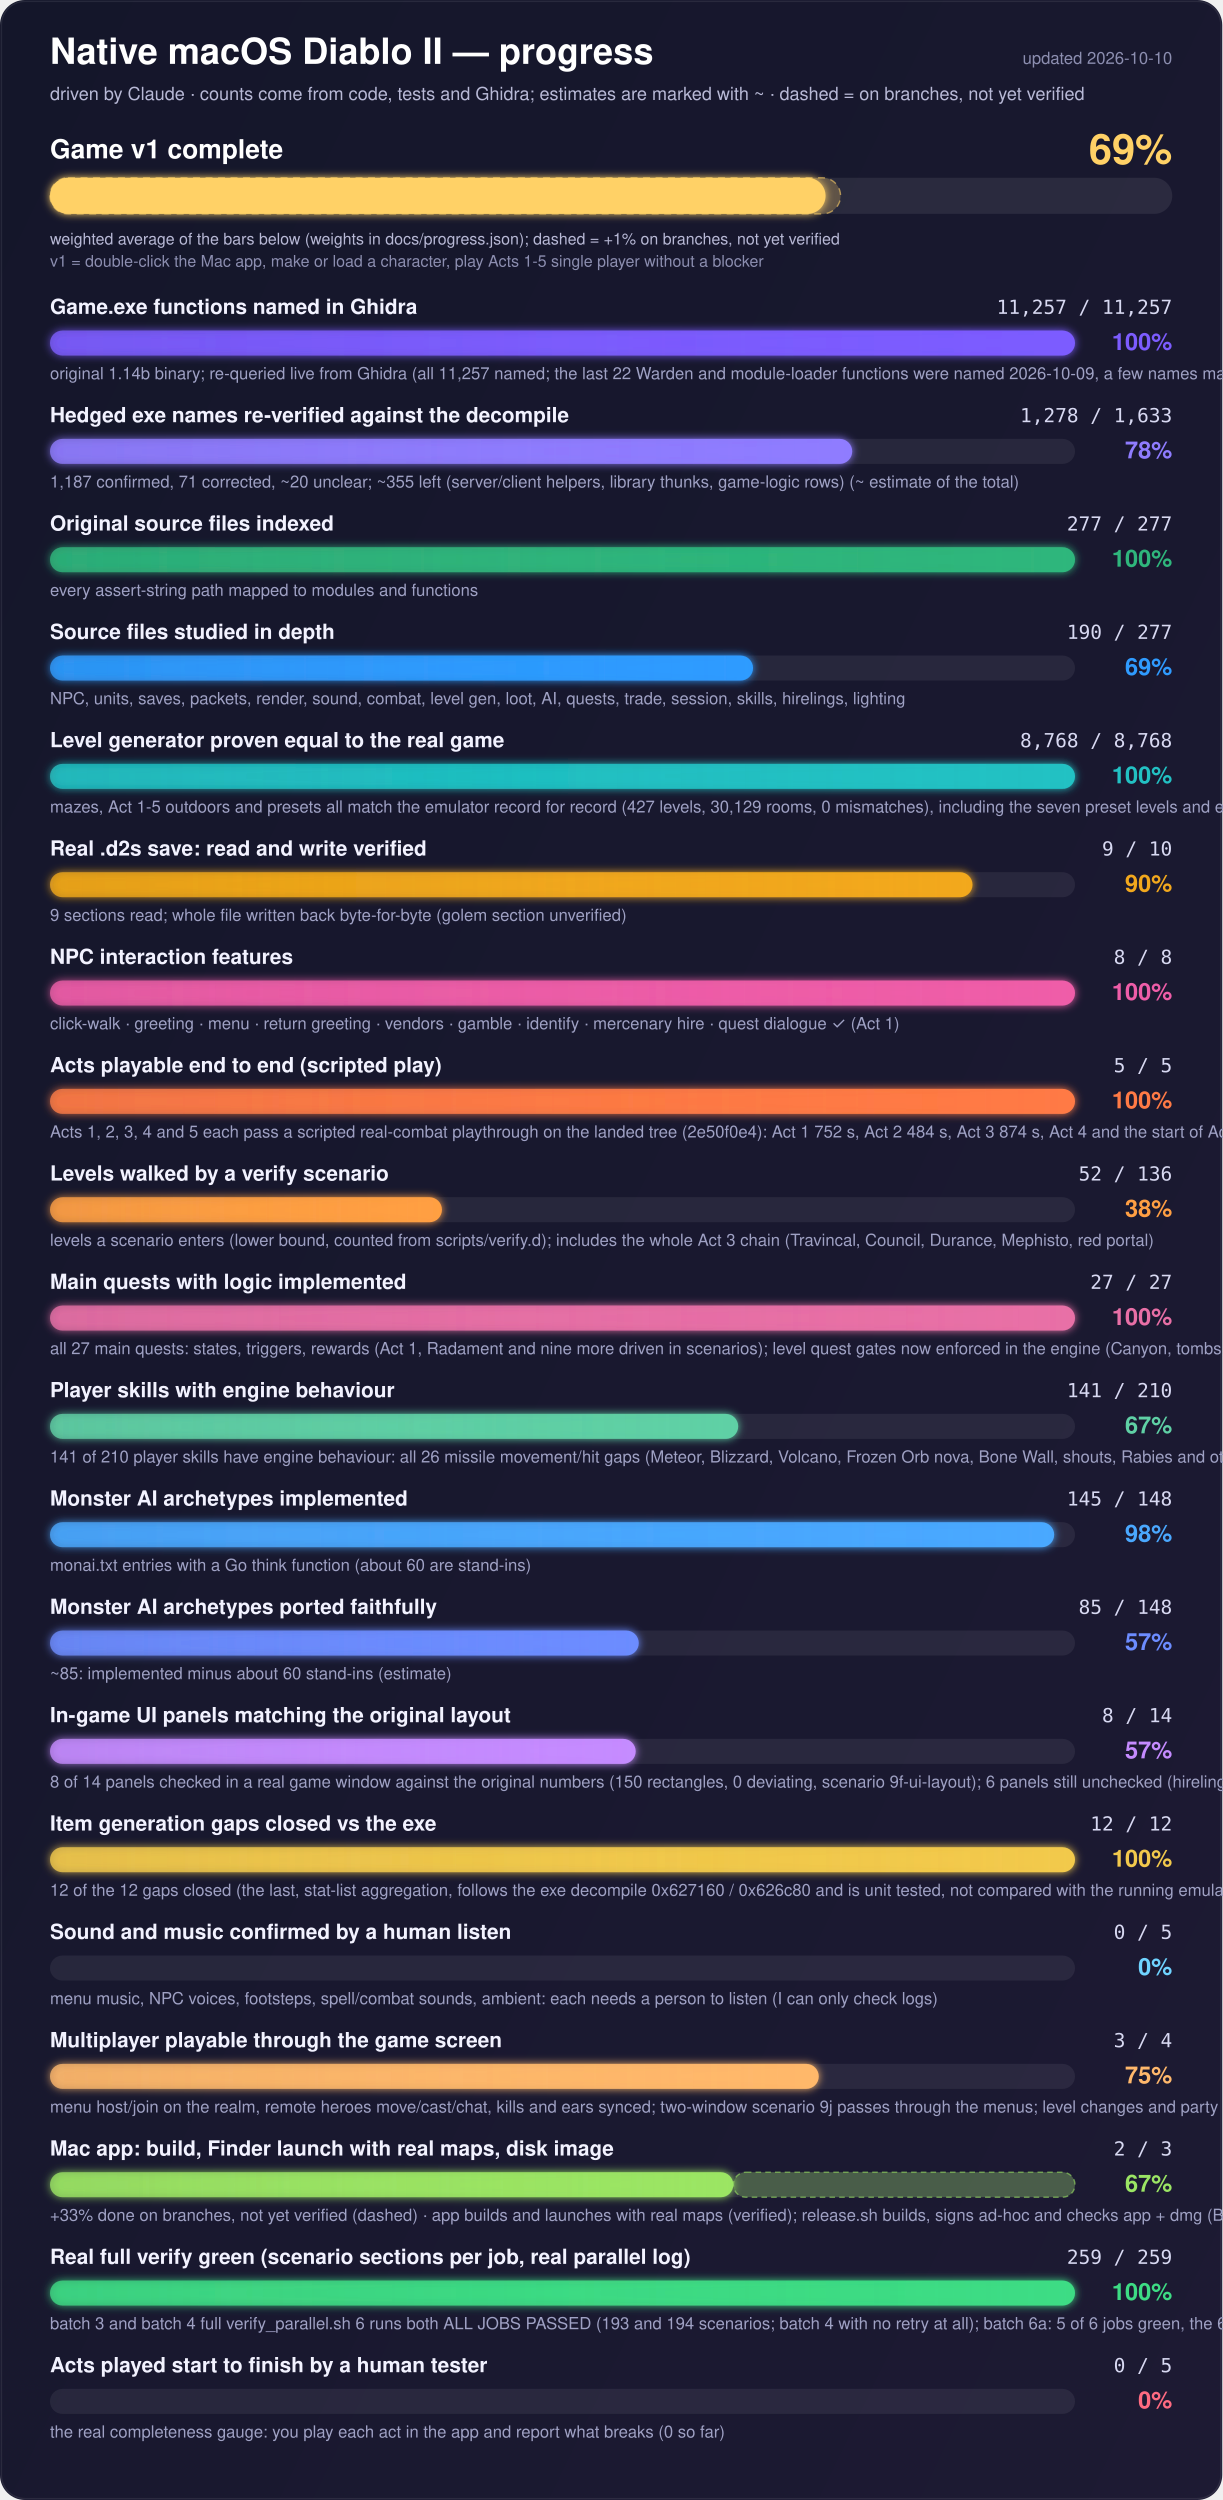
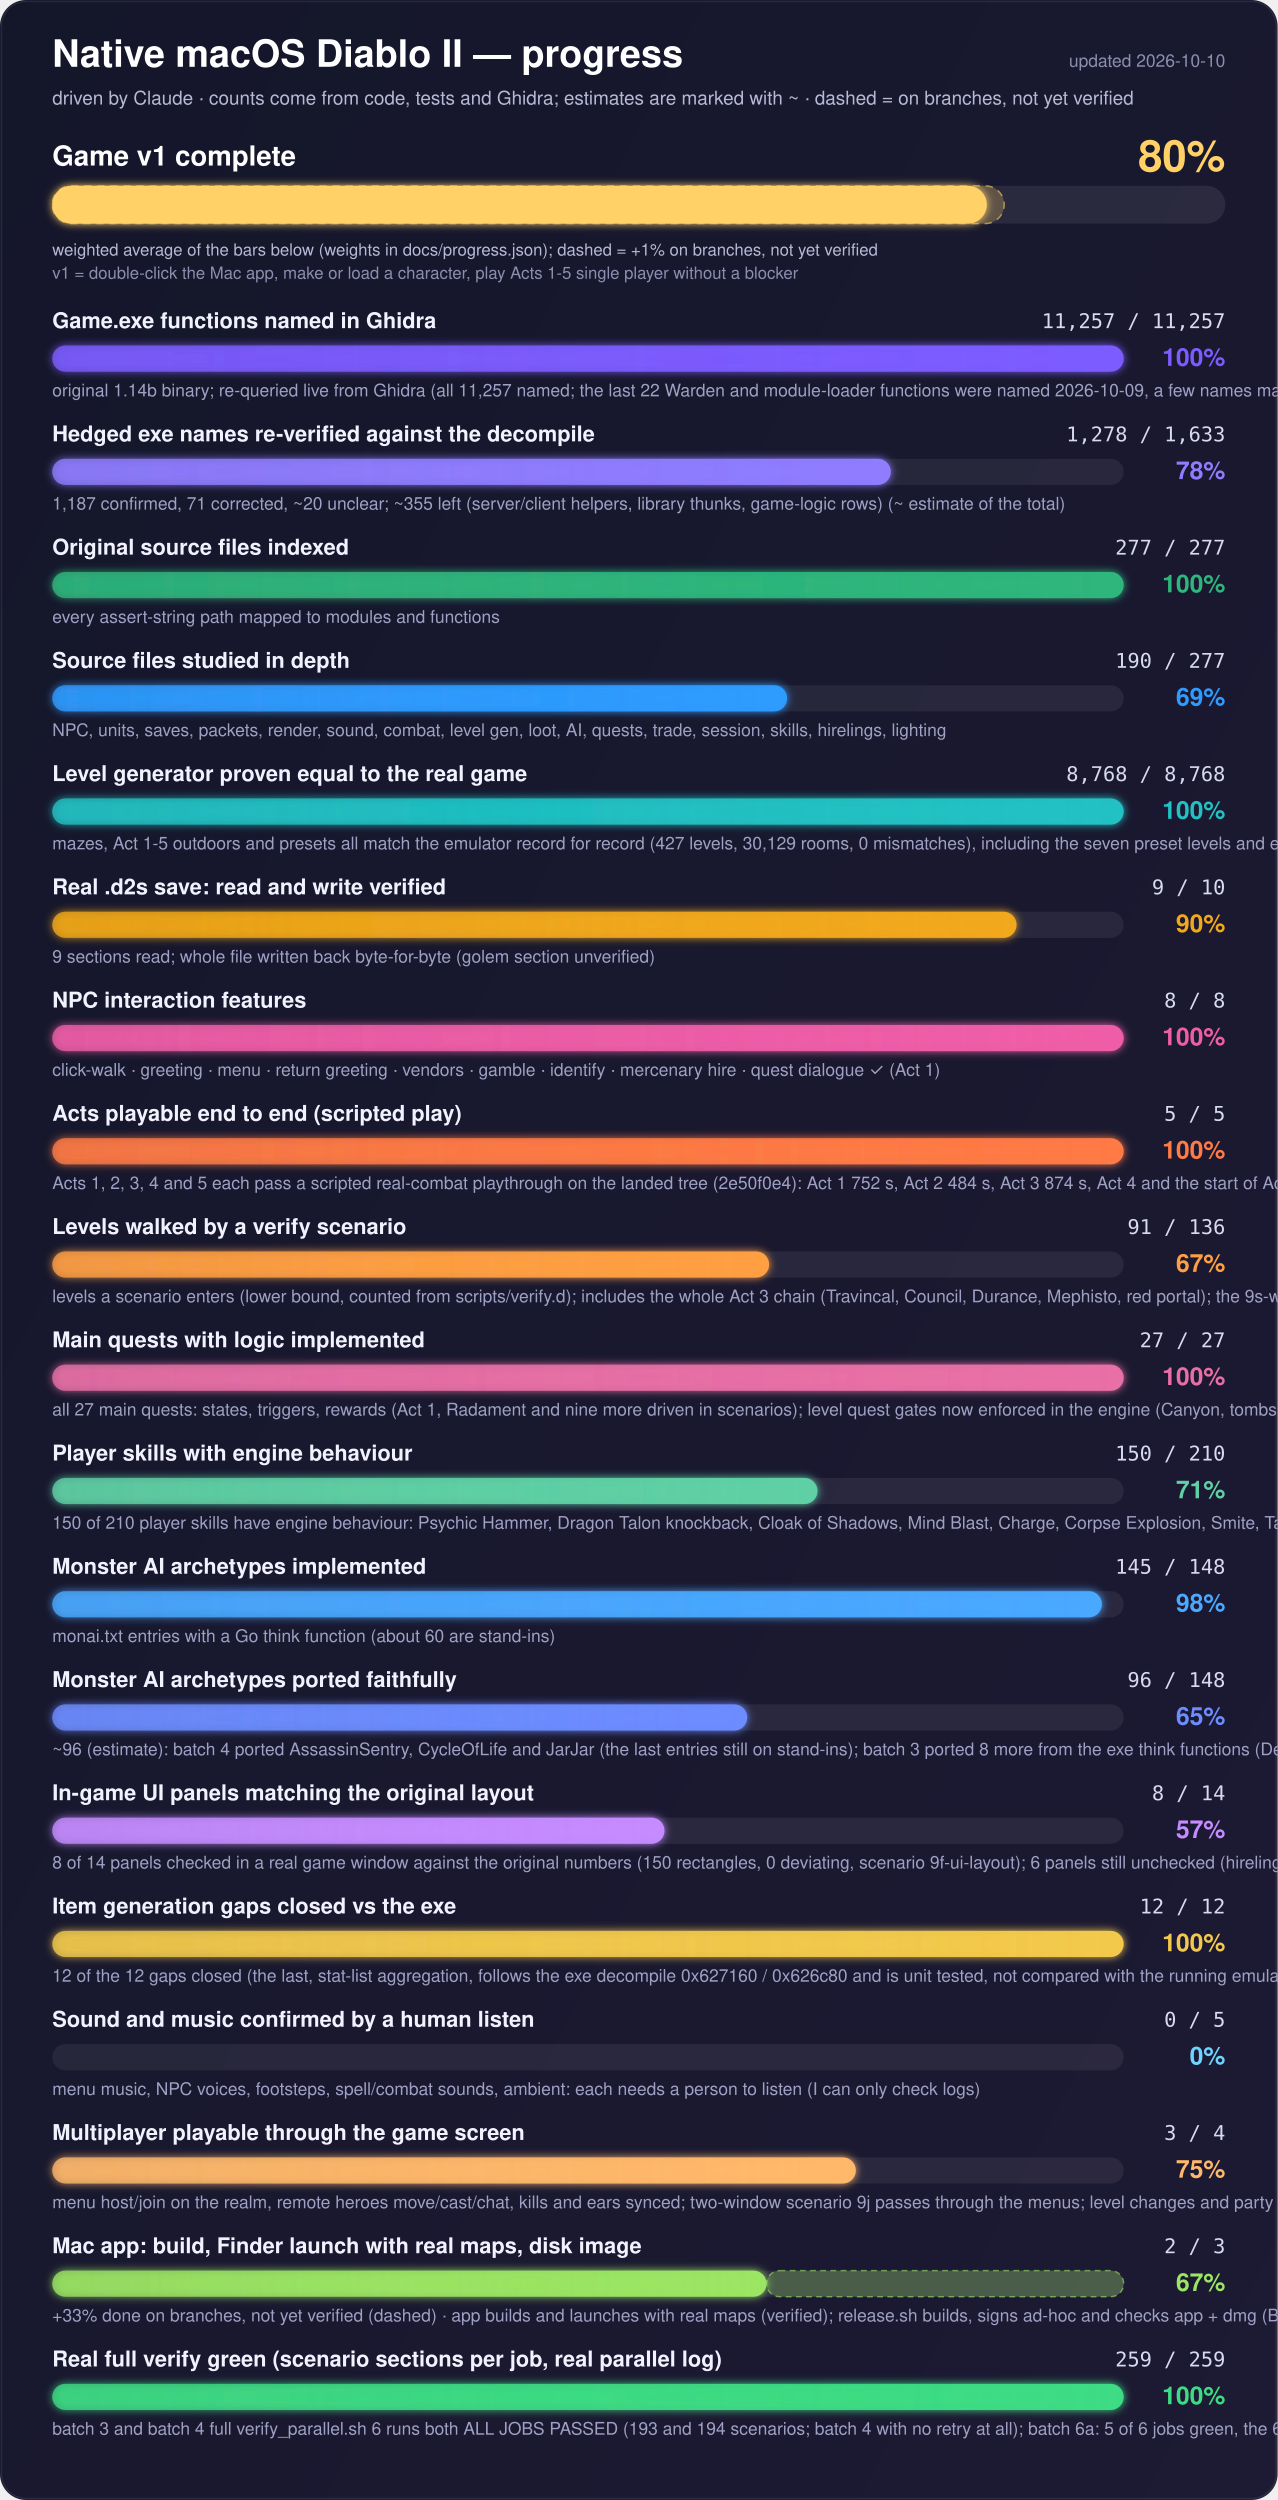
- <svg xmlns="http://www.w3.org/2000/svg" width="880" height="1800" viewBox="0 0 880 1800" role="img" aria-label="Native macOS Diablo II — progress">
+ <svg xmlns="http://www.w3.org/2000/svg" width="880" height="1722" viewBox="0 0 880 1722" role="img" aria-label="Native macOS Diablo II — progress">
  <defs>
    <linearGradient id="bg" x1="0" y1="0" x2="1" y2="1">
      <stop offset="0" stop-color="#14162a" />
      <stop offset="1" stop-color="#1d1a33" />
    </linearGradient>
    <linearGradient id="g0" x1="0" y1="0" x2="1" y2="0">
      <stop offset="0" stop-color="#7c5cff" stop-opacity="0.75" />
      <stop offset="1" stop-color="#7c5cff" />
    </linearGradient>
    <linearGradient id="g1" x1="0" y1="0" x2="1" y2="0">
      <stop offset="0" stop-color="#8f7cff" stop-opacity="0.75" />
      <stop offset="1" stop-color="#8f7cff" />
    </linearGradient>
    <linearGradient id="g2" x1="0" y1="0" x2="1" y2="0">
      <stop offset="0" stop-color="#2fb67c" stop-opacity="0.75" />
      <stop offset="1" stop-color="#2fb67c" />
    </linearGradient>
    <linearGradient id="g3" x1="0" y1="0" x2="1" y2="0">
      <stop offset="0" stop-color="#2f9bff" stop-opacity="0.75" />
      <stop offset="1" stop-color="#2f9bff" />
    </linearGradient>
    <linearGradient id="g4" x1="0" y1="0" x2="1" y2="0">
      <stop offset="0" stop-color="#22c1c3" stop-opacity="0.75" />
      <stop offset="1" stop-color="#22c1c3" />
    </linearGradient>
    <linearGradient id="g5" x1="0" y1="0" x2="1" y2="0">
      <stop offset="0" stop-color="#f2a81d" stop-opacity="0.75" />
      <stop offset="1" stop-color="#f2a81d" />
    </linearGradient>
    <linearGradient id="g6" x1="0" y1="0" x2="1" y2="0">
      <stop offset="0" stop-color="#ef5da8" stop-opacity="0.75" />
      <stop offset="1" stop-color="#ef5da8" />
    </linearGradient>
    <linearGradient id="g7" x1="0" y1="0" x2="1" y2="0">
      <stop offset="0" stop-color="#ff7a45" stop-opacity="0.75" />
      <stop offset="1" stop-color="#ff7a45" />
    </linearGradient>
    <linearGradient id="g8" x1="0" y1="0" x2="1" y2="0">
      <stop offset="0" stop-color="#ff9f43" stop-opacity="0.75" />
      <stop offset="1" stop-color="#ff9f43" />
    </linearGradient>
    <linearGradient id="g9" x1="0" y1="0" x2="1" y2="0">
      <stop offset="0" stop-color="#e86fa6" stop-opacity="0.75" />
      <stop offset="1" stop-color="#e86fa6" />
    </linearGradient>
    <linearGradient id="g10" x1="0" y1="0" x2="1" y2="0">
      <stop offset="0" stop-color="#5fd0a5" stop-opacity="0.75" />
      <stop offset="1" stop-color="#5fd0a5" />
    </linearGradient>
    <linearGradient id="g11" x1="0" y1="0" x2="1" y2="0">
      <stop offset="0" stop-color="#4aa8ff" stop-opacity="0.75" />
      <stop offset="1" stop-color="#4aa8ff" />
    </linearGradient>
    <linearGradient id="g12" x1="0" y1="0" x2="1" y2="0">
      <stop offset="0" stop-color="#6c8cff" stop-opacity="0.75" />
      <stop offset="1" stop-color="#6c8cff" />
    </linearGradient>
    <linearGradient id="g13" x1="0" y1="0" x2="1" y2="0">
      <stop offset="0" stop-color="#c58bff" stop-opacity="0.75" />
      <stop offset="1" stop-color="#c58bff" />
    </linearGradient>
    <linearGradient id="g14" x1="0" y1="0" x2="1" y2="0">
      <stop offset="0" stop-color="#f2c94c" stop-opacity="0.75" />
      <stop offset="1" stop-color="#f2c94c" />
    </linearGradient>
    <linearGradient id="g15" x1="0" y1="0" x2="1" y2="0">
      <stop offset="0" stop-color="#6fd3ff" stop-opacity="0.75" />
      <stop offset="1" stop-color="#6fd3ff" />
    </linearGradient>
    <linearGradient id="g16" x1="0" y1="0" x2="1" y2="0">
      <stop offset="0" stop-color="#ffb86b" stop-opacity="0.75" />
      <stop offset="1" stop-color="#ffb86b" />
    </linearGradient>
    <linearGradient id="g17" x1="0" y1="0" x2="1" y2="0">
      <stop offset="0" stop-color="#9be564" stop-opacity="0.75" />
      <stop offset="1" stop-color="#9be564" />
    </linearGradient>
    <linearGradient id="g18" x1="0" y1="0" x2="1" y2="0">
      <stop offset="0" stop-color="#3ddc84" stop-opacity="0.75" />
      <stop offset="1" stop-color="#3ddc84" />
-     </linearGradient>
-     <linearGradient id="g19" x1="0" y1="0" x2="1" y2="0">
-       <stop offset="0" stop-color="#ff6b81" stop-opacity="0.75" />
-       <stop offset="1" stop-color="#ff6b81" />
    </linearGradient>
    <filter id="glow" x="-5%" y="-50%" width="110%" height="200%">
      <feGaussianBlur stdDeviation="3" result="b" />
      <feMerge>
        <feMergeNode in="b" />
        <feMergeNode in="SourceGraphic" />
      </feMerge>
    </filter>
  </defs>
-   <rect width="880" height="1800" rx="18" fill="url(#bg)" />
-   <rect x="1" y="1" width="878" height="1798" rx="17" fill="none" stroke="#ffffff" stroke-opacity="0.08" />
+   <rect width="880" height="1722" rx="18" fill="url(#bg)" />
+   <rect x="1" y="1" width="878" height="1720" rx="17" fill="none" stroke="#ffffff" stroke-opacity="0.08" />
  <text x="36" y="46" font-family="-apple-system,Segoe UI,Helvetica,Arial,sans-serif" font-size="26" font-weight="700" fill="#ffffff">Native macOS Diablo II — progress</text>
  <text x="36" y="72" font-family="-apple-system,Segoe UI,Helvetica,Arial,sans-serif" font-size="13" fill="#b8b9d6">driven by Claude · counts come from code, tests and Ghidra; estimates are marked with ~ · dashed = on branches, not yet verified</text>
  <text x="844" y="46" text-anchor="end" font-family="-apple-system,Segoe UI,Helvetica,Arial,sans-serif" font-size="12" fill="#8c8eb0">updated 2026-10-10</text>
  <text x="36" y="114" font-family="-apple-system,Segoe UI,Helvetica,Arial,sans-serif" font-size="19" font-weight="700" fill="#ffffff">Game v1 complete</text>
-   <text x="844" y="118" text-anchor="end" font-family="-apple-system,Segoe UI,Helvetica,Arial,sans-serif" font-size="30" font-weight="800" fill="#ffd166">69%</text>
+   <text x="844" y="118" text-anchor="end" font-family="-apple-system,Segoe UI,Helvetica,Arial,sans-serif" font-size="30" font-weight="800" fill="#ffd166">80%</text>
  <rect x="36" y="128" width="808" height="26" rx="13" fill="#ffffff" fill-opacity="0.08" />
-   <rect x="36" y="128" width="569.2" height="26" rx="13" fill="#ffd166" fill-opacity="0.25" stroke="#ffd166" stroke-opacity="0.6" stroke-dasharray="5 4" />
-   <rect x="36" y="128" width="558.4" height="26" rx="13" fill="#ffd166" filter="url(#glow)" />
+   <rect x="36" y="128" width="655.7" height="26" rx="13" fill="#ffd166" fill-opacity="0.25" stroke="#ffd166" stroke-opacity="0.6" stroke-dasharray="5 4" />
+   <rect x="36" y="128" width="643.7" height="26" rx="13" fill="#ffd166" filter="url(#glow)" />
  <text x="36" y="176" font-family="-apple-system,Segoe UI,Helvetica,Arial,sans-serif" font-size="11.5" fill="#b8b9d6">weighted average of the bars below (weights in docs/progress.json); dashed = +1% on branches, not yet verified</text>
  <text x="36" y="192" font-family="-apple-system,Segoe UI,Helvetica,Arial,sans-serif" font-size="11.5" fill="#8c8eb0">v1 = double-click the Mac app, make or load a character, play Acts 1-5 single player without a blocker</text>
  <text x="36" y="226" font-family="-apple-system,Segoe UI,Helvetica,Arial,sans-serif" font-size="15" font-weight="600" fill="#f2f2ff">Game.exe functions named in Ghidra</text>
  <text x="844" y="226" text-anchor="end" font-family="ui-monospace,SFMono-Regular,Menlo,monospace" font-size="14" fill="#d8d9f2">11,257 / 11,257</text>
  <rect x="36" y="238" width="738" height="18" rx="9" fill="#ffffff" fill-opacity="0.07" />
  <rect x="36" y="238" width="738.0" height="18" rx="9" fill="url(#g0)" filter="url(#glow)" />
  <text x="844" y="252" text-anchor="end" font-family="-apple-system,Segoe UI,Helvetica,Arial,sans-serif" font-size="17" font-weight="700" fill="#7c5cff">100%</text>
  <text x="36" y="273" font-family="-apple-system,Segoe UI,Helvetica,Arial,sans-serif" font-size="12" fill="#9fa1c4">original 1.14b binary; re-queried live from Ghidra (all 11,257 named; the last 22 Warden and module-loader functions were named 2026-10-09, a few names marked unverified)</text>
  <text x="36" y="304" font-family="-apple-system,Segoe UI,Helvetica,Arial,sans-serif" font-size="15" font-weight="600" fill="#f2f2ff">Hedged exe names re-verified against the decompile</text>
  <text x="844" y="304" text-anchor="end" font-family="ui-monospace,SFMono-Regular,Menlo,monospace" font-size="14" fill="#d8d9f2">1,278 / 1,633</text>
  <rect x="36" y="316" width="738" height="18" rx="9" fill="#ffffff" fill-opacity="0.07" />
  <rect x="36" y="316" width="577.6" height="18" rx="9" fill="url(#g1)" filter="url(#glow)" />
  <text x="844" y="330" text-anchor="end" font-family="-apple-system,Segoe UI,Helvetica,Arial,sans-serif" font-size="17" font-weight="700" fill="#8f7cff">78%</text>
  <text x="36" y="351" font-family="-apple-system,Segoe UI,Helvetica,Arial,sans-serif" font-size="12" fill="#9fa1c4">1,187 confirmed, 71 corrected, ~20 unclear; ~355 left (server/client helpers, library thunks, game-logic rows) (~ estimate of the total)</text>
  <text x="36" y="382" font-family="-apple-system,Segoe UI,Helvetica,Arial,sans-serif" font-size="15" font-weight="600" fill="#f2f2ff">Original source files indexed</text>
  <text x="844" y="382" text-anchor="end" font-family="ui-monospace,SFMono-Regular,Menlo,monospace" font-size="14" fill="#d8d9f2">277 / 277</text>
  <rect x="36" y="394" width="738" height="18" rx="9" fill="#ffffff" fill-opacity="0.07" />
  <rect x="36" y="394" width="738.0" height="18" rx="9" fill="url(#g2)" filter="url(#glow)" />
  <text x="844" y="408" text-anchor="end" font-family="-apple-system,Segoe UI,Helvetica,Arial,sans-serif" font-size="17" font-weight="700" fill="#2fb67c">100%</text>
  <text x="36" y="429" font-family="-apple-system,Segoe UI,Helvetica,Arial,sans-serif" font-size="12" fill="#9fa1c4">every assert-string path mapped to modules and functions</text>
  <text x="36" y="460" font-family="-apple-system,Segoe UI,Helvetica,Arial,sans-serif" font-size="15" font-weight="600" fill="#f2f2ff">Source files studied in depth</text>
  <text x="844" y="460" text-anchor="end" font-family="ui-monospace,SFMono-Regular,Menlo,monospace" font-size="14" fill="#d8d9f2">190 / 277</text>
  <rect x="36" y="472" width="738" height="18" rx="9" fill="#ffffff" fill-opacity="0.07" />
  <rect x="36" y="472" width="506.2" height="18" rx="9" fill="url(#g3)" filter="url(#glow)" />
  <text x="844" y="486" text-anchor="end" font-family="-apple-system,Segoe UI,Helvetica,Arial,sans-serif" font-size="17" font-weight="700" fill="#2f9bff">69%</text>
  <text x="36" y="507" font-family="-apple-system,Segoe UI,Helvetica,Arial,sans-serif" font-size="12" fill="#9fa1c4">NPC, units, saves, packets, render, sound, combat, level gen, loot, AI, quests, trade, session, skills, hirelings, lighting</text>
  <text x="36" y="538" font-family="-apple-system,Segoe UI,Helvetica,Arial,sans-serif" font-size="15" font-weight="600" fill="#f2f2ff">Level generator proven equal to the real game</text>
  <text x="844" y="538" text-anchor="end" font-family="ui-monospace,SFMono-Regular,Menlo,monospace" font-size="14" fill="#d8d9f2">8,768 / 8,768</text>
  <rect x="36" y="550" width="738" height="18" rx="9" fill="#ffffff" fill-opacity="0.07" />
  <rect x="36" y="550" width="738.0" height="18" rx="9" fill="url(#g4)" filter="url(#glow)" />
  <text x="844" y="564" text-anchor="end" font-family="-apple-system,Segoe UI,Helvetica,Arial,sans-serif" font-size="17" font-weight="700" fill="#22c1c3">100%</text>
  <text x="36" y="585" font-family="-apple-system,Segoe UI,Helvetica,Arial,sans-serif" font-size="12" fill="#9fa1c4">mazes, Act 1-5 outdoors and presets all match the emulator record for record (427 levels, 30,129 rooms, 0 mismatches), including the seven preset levels and exact maze tiles; landed</text>
  <text x="36" y="616" font-family="-apple-system,Segoe UI,Helvetica,Arial,sans-serif" font-size="15" font-weight="600" fill="#f2f2ff">Real .d2s save: read and write verified</text>
  <text x="844" y="616" text-anchor="end" font-family="ui-monospace,SFMono-Regular,Menlo,monospace" font-size="14" fill="#d8d9f2">9 / 10</text>
  <rect x="36" y="628" width="738" height="18" rx="9" fill="#ffffff" fill-opacity="0.07" />
  <rect x="36" y="628" width="664.2" height="18" rx="9" fill="url(#g5)" filter="url(#glow)" />
  <text x="844" y="642" text-anchor="end" font-family="-apple-system,Segoe UI,Helvetica,Arial,sans-serif" font-size="17" font-weight="700" fill="#f2a81d">90%</text>
  <text x="36" y="663" font-family="-apple-system,Segoe UI,Helvetica,Arial,sans-serif" font-size="12" fill="#9fa1c4">9 sections read; whole file written back byte-for-byte (golem section unverified)</text>
  <text x="36" y="694" font-family="-apple-system,Segoe UI,Helvetica,Arial,sans-serif" font-size="15" font-weight="600" fill="#f2f2ff">NPC interaction features</text>
  <text x="844" y="694" text-anchor="end" font-family="ui-monospace,SFMono-Regular,Menlo,monospace" font-size="14" fill="#d8d9f2">8 / 8</text>
  <rect x="36" y="706" width="738" height="18" rx="9" fill="#ffffff" fill-opacity="0.07" />
  <rect x="36" y="706" width="738.0" height="18" rx="9" fill="url(#g6)" filter="url(#glow)" />
  <text x="844" y="720" text-anchor="end" font-family="-apple-system,Segoe UI,Helvetica,Arial,sans-serif" font-size="17" font-weight="700" fill="#ef5da8">100%</text>
  <text x="36" y="741" font-family="-apple-system,Segoe UI,Helvetica,Arial,sans-serif" font-size="12" fill="#9fa1c4">click-walk · greeting · menu · return greeting · vendors · gamble · identify · mercenary hire · quest dialogue ✓ (Act 1)</text>
  <text x="36" y="772" font-family="-apple-system,Segoe UI,Helvetica,Arial,sans-serif" font-size="15" font-weight="600" fill="#f2f2ff">Acts playable end to end (scripted play)</text>
  <text x="844" y="772" text-anchor="end" font-family="ui-monospace,SFMono-Regular,Menlo,monospace" font-size="14" fill="#d8d9f2">5 / 5</text>
  <rect x="36" y="784" width="738" height="18" rx="9" fill="#ffffff" fill-opacity="0.07" />
  <rect x="36" y="784" width="738.0" height="18" rx="9" fill="url(#g7)" filter="url(#glow)" />
  <text x="844" y="798" text-anchor="end" font-family="-apple-system,Segoe UI,Helvetica,Arial,sans-serif" font-size="17" font-weight="700" fill="#ff7a45">100%</text>
  <text x="36" y="819" font-family="-apple-system,Segoe UI,Helvetica,Arial,sans-serif" font-size="12" fill="#9fa1c4">Acts 1, 2, 3, 4 and 5 each pass a scripted real-combat playthrough on the landed tree (2e50f0e4): Act 1 752 s, Act 2 484 s, Act 3 874 s, Act 4 and the start of Act 5 in the full verify, Act 5 caves 574 s</text>
  <text x="36" y="850" font-family="-apple-system,Segoe UI,Helvetica,Arial,sans-serif" font-size="15" font-weight="600" fill="#f2f2ff">Levels walked by a verify scenario</text>
-   <text x="844" y="850" text-anchor="end" font-family="ui-monospace,SFMono-Regular,Menlo,monospace" font-size="14" fill="#d8d9f2">52 / 136</text>
+   <text x="844" y="850" text-anchor="end" font-family="ui-monospace,SFMono-Regular,Menlo,monospace" font-size="14" fill="#d8d9f2">91 / 136</text>
  <rect x="36" y="862" width="738" height="18" rx="9" fill="#ffffff" fill-opacity="0.07" />
-   <rect x="36" y="862" width="282.2" height="18" rx="9" fill="url(#g8)" filter="url(#glow)" />
-   <text x="844" y="876" text-anchor="end" font-family="-apple-system,Segoe UI,Helvetica,Arial,sans-serif" font-size="17" font-weight="700" fill="#ff9f43">38%</text>
-   <text x="36" y="897" font-family="-apple-system,Segoe UI,Helvetica,Arial,sans-serif" font-size="12" fill="#9fa1c4">levels a scenario enters (lower bound, counted from scripts/verify.d); includes the whole Act 3 chain (Travincal, Council, Durance, Mephisto, red portal)</text>
+   <rect x="36" y="862" width="493.8" height="18" rx="9" fill="url(#g8)" filter="url(#glow)" />
+   <text x="844" y="876" text-anchor="end" font-family="-apple-system,Segoe UI,Helvetica,Arial,sans-serif" font-size="17" font-weight="700" fill="#ff9f43">67%</text>
+   <text x="36" y="897" font-family="-apple-system,Segoe UI,Helvetica,Arial,sans-serif" font-size="12" fill="#9fa1c4">levels a scenario enters (lower bound, counted from scripts/verify.d); includes the whole Act 3 chain (Travincal, Council, Durance, Mephisto, red portal); the 9s-walk scenarios add 39: Act 1 caves, Burial Grounds, Crypt, Mausoleum, Forgotten Tower and Cellars, Monastery to Catacombs 2, Act 2 Palace Cellar 2 / Stony Tombs / Halls 3, Act 3 temples, Act 5 ice caves and Nihlathak temple chain</text>
  <text x="36" y="928" font-family="-apple-system,Segoe UI,Helvetica,Arial,sans-serif" font-size="15" font-weight="600" fill="#f2f2ff">Main quests with logic implemented</text>
  <text x="844" y="928" text-anchor="end" font-family="ui-monospace,SFMono-Regular,Menlo,monospace" font-size="14" fill="#d8d9f2">27 / 27</text>
  <rect x="36" y="940" width="738" height="18" rx="9" fill="#ffffff" fill-opacity="0.07" />
  <rect x="36" y="940" width="738.0" height="18" rx="9" fill="url(#g9)" filter="url(#glow)" />
  <text x="844" y="954" text-anchor="end" font-family="-apple-system,Segoe UI,Helvetica,Arial,sans-serif" font-size="17" font-weight="700" fill="#e86fa6">100%</text>
  <text x="36" y="975" font-family="-apple-system,Segoe UI,Helvetica,Arial,sans-serif" font-size="12" fill="#9fa1c4">all 27 main quests: states, triggers, rewards (Act 1, Radament and nine more driven in scenarios); level quest gates now enforced in the engine (Canyon, tombs, Palace, Durance, Worldstone levels)</text>
  <text x="36" y="1006" font-family="-apple-system,Segoe UI,Helvetica,Arial,sans-serif" font-size="15" font-weight="600" fill="#f2f2ff">Player skills with engine behaviour</text>
-   <text x="844" y="1006" text-anchor="end" font-family="ui-monospace,SFMono-Regular,Menlo,monospace" font-size="14" fill="#d8d9f2">141 / 210</text>
+   <text x="844" y="1006" text-anchor="end" font-family="ui-monospace,SFMono-Regular,Menlo,monospace" font-size="14" fill="#d8d9f2">150 / 210</text>
  <rect x="36" y="1018" width="738" height="18" rx="9" fill="#ffffff" fill-opacity="0.07" />
-   <rect x="36" y="1018" width="495.5" height="18" rx="9" fill="url(#g10)" filter="url(#glow)" />
-   <text x="844" y="1032" text-anchor="end" font-family="-apple-system,Segoe UI,Helvetica,Arial,sans-serif" font-size="17" font-weight="700" fill="#5fd0a5">67%</text>
-   <text x="36" y="1053" font-family="-apple-system,Segoe UI,Helvetica,Arial,sans-serif" font-size="12" fill="#9fa1c4">141 of 210 player skills have engine behaviour: all 26 missile movement/hit gaps (Meteor, Blizzard, Volcano, Frozen Orb nova, Bone Wall, shouts, Rabies and others) landed with real function bodies; natural mana regeneration landed; Meteor/Blizzard burning ground now hurts players (PvP fractional carry)</text>
+   <rect x="36" y="1018" width="527.1" height="18" rx="9" fill="url(#g10)" filter="url(#glow)" />
+   <text x="844" y="1032" text-anchor="end" font-family="-apple-system,Segoe UI,Helvetica,Arial,sans-serif" font-size="17" font-weight="700" fill="#5fd0a5">71%</text>
+   <text x="36" y="1053" font-family="-apple-system,Segoe UI,Helvetica,Arial,sans-serif" font-size="12" fill="#9fa1c4">150 of 210 player skills have engine behaviour: Psychic Hammer, Dragon Talon knockback, Cloak of Shadows, Mind Blast, Charge, Corpse Explosion, Smite, Taunt and Redemption re-read from the exe; Revive life roll, Sanctuary (undead filter + knockback), Holy Bolt on allies, Energy Shield absorb, Corpse Explosion falloff, Redemption cost and Smite with Holy Shield now follow the exe (no change to the count: these already ran); all 26 missile movement/hit gaps (Meteor, Blizzard, Volcano, Frozen Orb nova, Bone Wall, shouts, Rabies and others) landed with real function bodies; natural mana regeneration landed; Meteor/Blizzard burning ground now hurts players (PvP fractional carry)</text>
  <text x="36" y="1084" font-family="-apple-system,Segoe UI,Helvetica,Arial,sans-serif" font-size="15" font-weight="600" fill="#f2f2ff">Monster AI archetypes implemented</text>
  <text x="844" y="1084" text-anchor="end" font-family="ui-monospace,SFMono-Regular,Menlo,monospace" font-size="14" fill="#d8d9f2">145 / 148</text>
  <rect x="36" y="1096" width="738" height="18" rx="9" fill="#ffffff" fill-opacity="0.07" />
  <rect x="36" y="1096" width="723.0" height="18" rx="9" fill="url(#g11)" filter="url(#glow)" />
  <text x="844" y="1110" text-anchor="end" font-family="-apple-system,Segoe UI,Helvetica,Arial,sans-serif" font-size="17" font-weight="700" fill="#4aa8ff">98%</text>
  <text x="36" y="1131" font-family="-apple-system,Segoe UI,Helvetica,Arial,sans-serif" font-size="12" fill="#9fa1c4">monai.txt entries with a Go think function (about 60 are stand-ins)</text>
  <text x="36" y="1162" font-family="-apple-system,Segoe UI,Helvetica,Arial,sans-serif" font-size="15" font-weight="600" fill="#f2f2ff">Monster AI archetypes ported faithfully</text>
-   <text x="844" y="1162" text-anchor="end" font-family="ui-monospace,SFMono-Regular,Menlo,monospace" font-size="14" fill="#d8d9f2">85 / 148</text>
+   <text x="844" y="1162" text-anchor="end" font-family="ui-monospace,SFMono-Regular,Menlo,monospace" font-size="14" fill="#d8d9f2">96 / 148</text>
  <rect x="36" y="1174" width="738" height="18" rx="9" fill="#ffffff" fill-opacity="0.07" />
-   <rect x="36" y="1174" width="423.9" height="18" rx="9" fill="url(#g12)" filter="url(#glow)" />
-   <text x="844" y="1188" text-anchor="end" font-family="-apple-system,Segoe UI,Helvetica,Arial,sans-serif" font-size="17" font-weight="700" fill="#6c8cff">57%</text>
-   <text x="36" y="1209" font-family="-apple-system,Segoe UI,Helvetica,Arial,sans-serif" font-size="12" fill="#9fa1c4">~85: implemented minus about 60 stand-ins (estimate)</text>
+   <rect x="36" y="1174" width="478.7" height="18" rx="9" fill="url(#g12)" filter="url(#glow)" />
+   <text x="844" y="1188" text-anchor="end" font-family="-apple-system,Segoe UI,Helvetica,Arial,sans-serif" font-size="17" font-weight="700" fill="#6c8cff">65%</text>
+   <text x="36" y="1209" font-family="-apple-system,Segoe UI,Helvetica,Arial,sans-serif" font-size="12" fill="#9fa1c4">~96 (estimate): batch 4 ported AssassinSentry, CycleOfLife and JarJar (the last entries still on stand-ins); batch 3 ported 8 more from the exe think functions (DesertTurret, CatapultSpotter, Imp, DeathSentry, DruidBear, DruidWolf, DarkWanderer, BladeCreeper); engine hooks they need are optional host interfaces</text>
  <text x="36" y="1240" font-family="-apple-system,Segoe UI,Helvetica,Arial,sans-serif" font-size="15" font-weight="600" fill="#f2f2ff">In-game UI panels matching the original layout</text>
  <text x="844" y="1240" text-anchor="end" font-family="ui-monospace,SFMono-Regular,Menlo,monospace" font-size="14" fill="#d8d9f2">8 / 14</text>
  <rect x="36" y="1252" width="738" height="18" rx="9" fill="#ffffff" fill-opacity="0.07" />
  <rect x="36" y="1252" width="421.7" height="18" rx="9" fill="url(#g13)" filter="url(#glow)" />
  <text x="844" y="1266" text-anchor="end" font-family="-apple-system,Segoe UI,Helvetica,Arial,sans-serif" font-size="17" font-weight="700" fill="#c58bff">57%</text>
  <text x="36" y="1287" font-family="-apple-system,Segoe UI,Helvetica,Arial,sans-serif" font-size="12" fill="#9fa1c4">8 of 14 panels checked in a real game window against the original numbers (150 rectangles, 0 deviating, scenario 9f-ui-layout); 6 panels still unchecked (hireling panel, hirelings list and a few others are on held branches)</text>
  <text x="36" y="1318" font-family="-apple-system,Segoe UI,Helvetica,Arial,sans-serif" font-size="15" font-weight="600" fill="#f2f2ff">Item generation gaps closed vs the exe</text>
  <text x="844" y="1318" text-anchor="end" font-family="ui-monospace,SFMono-Regular,Menlo,monospace" font-size="14" fill="#d8d9f2">12 / 12</text>
  <rect x="36" y="1330" width="738" height="18" rx="9" fill="#ffffff" fill-opacity="0.07" />
  <rect x="36" y="1330" width="738.0" height="18" rx="9" fill="url(#g14)" filter="url(#glow)" />
  <text x="844" y="1344" text-anchor="end" font-family="-apple-system,Segoe UI,Helvetica,Arial,sans-serif" font-size="17" font-weight="700" fill="#f2c94c">100%</text>
  <text x="36" y="1365" font-family="-apple-system,Segoe UI,Helvetica,Arial,sans-serif" font-size="12" fill="#9fa1c4">12 of the 12 gaps closed (the last, stat-list aggregation, follows the exe decompile 0x627160 / 0x626c80 and is unit tested, not compared with the running emulator); not wired into every drop path yet</text>
  <text x="36" y="1396" font-family="-apple-system,Segoe UI,Helvetica,Arial,sans-serif" font-size="15" font-weight="600" fill="#f2f2ff">Sound and music confirmed by a human listen</text>
  <text x="844" y="1396" text-anchor="end" font-family="ui-monospace,SFMono-Regular,Menlo,monospace" font-size="14" fill="#d8d9f2">0 / 5</text>
  <rect x="36" y="1408" width="738" height="18" rx="9" fill="#ffffff" fill-opacity="0.07" />
  <text x="844" y="1422" text-anchor="end" font-family="-apple-system,Segoe UI,Helvetica,Arial,sans-serif" font-size="17" font-weight="700" fill="#6fd3ff">0%</text>
  <text x="36" y="1443" font-family="-apple-system,Segoe UI,Helvetica,Arial,sans-serif" font-size="12" fill="#9fa1c4">menu music, NPC voices, footsteps, spell/combat sounds, ambient: each needs a person to listen (I can only check logs)</text>
  <text x="36" y="1474" font-family="-apple-system,Segoe UI,Helvetica,Arial,sans-serif" font-size="15" font-weight="600" fill="#f2f2ff">Multiplayer playable through the game screen</text>
  <text x="844" y="1474" text-anchor="end" font-family="ui-monospace,SFMono-Regular,Menlo,monospace" font-size="14" fill="#d8d9f2">3 / 4</text>
  <rect x="36" y="1486" width="738" height="18" rx="9" fill="#ffffff" fill-opacity="0.07" />
  <rect x="36" y="1486" width="553.5" height="18" rx="9" fill="url(#g16)" filter="url(#glow)" />
  <text x="844" y="1500" text-anchor="end" font-family="-apple-system,Segoe UI,Helvetica,Arial,sans-serif" font-size="17" font-weight="700" fill="#ffb86b">75%</text>
  <text x="36" y="1521" font-family="-apple-system,Segoe UI,Helvetica,Arial,sans-serif" font-size="12" fill="#9fa1c4">menu host/join on the realm, remote heroes move/cast/chat, kills and ears synced; two-window scenario 9j passes through the menus; level changes and party commands now travel through the realm bridge with unit tests (feat/mp-and-mac-dmg), not yet seen in two game windows; trade works over the legacy path</text>
  <text x="36" y="1552" font-family="-apple-system,Segoe UI,Helvetica,Arial,sans-serif" font-size="15" font-weight="600" fill="#f2f2ff">Mac app: build, Finder launch with real maps, disk image</text>
  <text x="844" y="1552" text-anchor="end" font-family="ui-monospace,SFMono-Regular,Menlo,monospace" font-size="14" fill="#d8d9f2">2 / 3</text>
  <rect x="36" y="1564" width="738" height="18" rx="9" fill="#ffffff" fill-opacity="0.07" />
  <rect x="36" y="1564" width="492.0" height="18" rx="9" fill="url(#g17)" filter="url(#glow)" />
  <rect x="528.0" y="1564" width="246.0" height="18" rx="9" fill="#9be564" fill-opacity="0.28" stroke="#9be564" stroke-opacity="0.6" stroke-dasharray="4 3" />
  <text x="844" y="1578" text-anchor="end" font-family="-apple-system,Segoe UI,Helvetica,Arial,sans-serif" font-size="17" font-weight="700" fill="#9be564">67%</text>
  <text x="36" y="1599" font-family="-apple-system,Segoe UI,Helvetica,Arial,sans-serif" font-size="12" fill="#9fa1c4">+33% done on branches, not yet verified (dashed) · app builds and launches with real maps (verified); release.sh builds, signs ad-hoc and checks app + dmg (BUNDLE OK); the disk image install is rehearsed by scripts/dmg_install_check.sh (quarantine, mount, copy, verify) but has not been opened in Finder by a human; the desktop app was rebuilt from the landed tree</text>
  <text x="36" y="1630" font-family="-apple-system,Segoe UI,Helvetica,Arial,sans-serif" font-size="15" font-weight="600" fill="#f2f2ff">Real full verify green (scenario sections per job, real parallel log)</text>
  <text x="844" y="1630" text-anchor="end" font-family="ui-monospace,SFMono-Regular,Menlo,monospace" font-size="14" fill="#d8d9f2">259 / 259</text>
  <rect x="36" y="1642" width="738" height="18" rx="9" fill="#ffffff" fill-opacity="0.07" />
  <rect x="36" y="1642" width="738.0" height="18" rx="9" fill="url(#g18)" filter="url(#glow)" />
  <text x="844" y="1656" text-anchor="end" font-family="-apple-system,Segoe UI,Helvetica,Arial,sans-serif" font-size="17" font-weight="700" fill="#3ddc84">100%</text>
  <text x="36" y="1677" font-family="-apple-system,Segoe UI,Helvetica,Arial,sans-serif" font-size="12" fill="#9fa1c4">batch 3 and batch 4 full verify_parallel.sh 6 runs both ALL JOBS PASSED (193 and 194 scenarios; batch 4 with no retry at all); batch 6a: 5 of 6 jobs green, the 6th red only on a scenario that crossed the new level quest gates (fixed in the scenario, passed alone); batch 6b run 31638 and batch 7 run 7644 passed (6th and 7th clean in a row); batch 8 run 36803 had two red scenarios (92-objects2, 93-objects-gaps; fixed and re-run alone, no clean full run on the final tree); batch 9 run 98647 passed fully, so the current streak is 1 clean full verify</text>
-   <text x="36" y="1708" font-family="-apple-system,Segoe UI,Helvetica,Arial,sans-serif" font-size="15" font-weight="600" fill="#f2f2ff">Acts played start to finish by a human tester</text>
-   <text x="844" y="1708" text-anchor="end" font-family="ui-monospace,SFMono-Regular,Menlo,monospace" font-size="14" fill="#d8d9f2">0 / 5</text>
-   <rect x="36" y="1720" width="738" height="18" rx="9" fill="#ffffff" fill-opacity="0.07" />
-   <text x="844" y="1734" text-anchor="end" font-family="-apple-system,Segoe UI,Helvetica,Arial,sans-serif" font-size="17" font-weight="700" fill="#ff6b81">0%</text>
-   <text x="36" y="1755" font-family="-apple-system,Segoe UI,Helvetica,Arial,sans-serif" font-size="12" fill="#9fa1c4">the real completeness gauge: you play each act in the app and report what breaks (0 so far)</text>
</svg>
